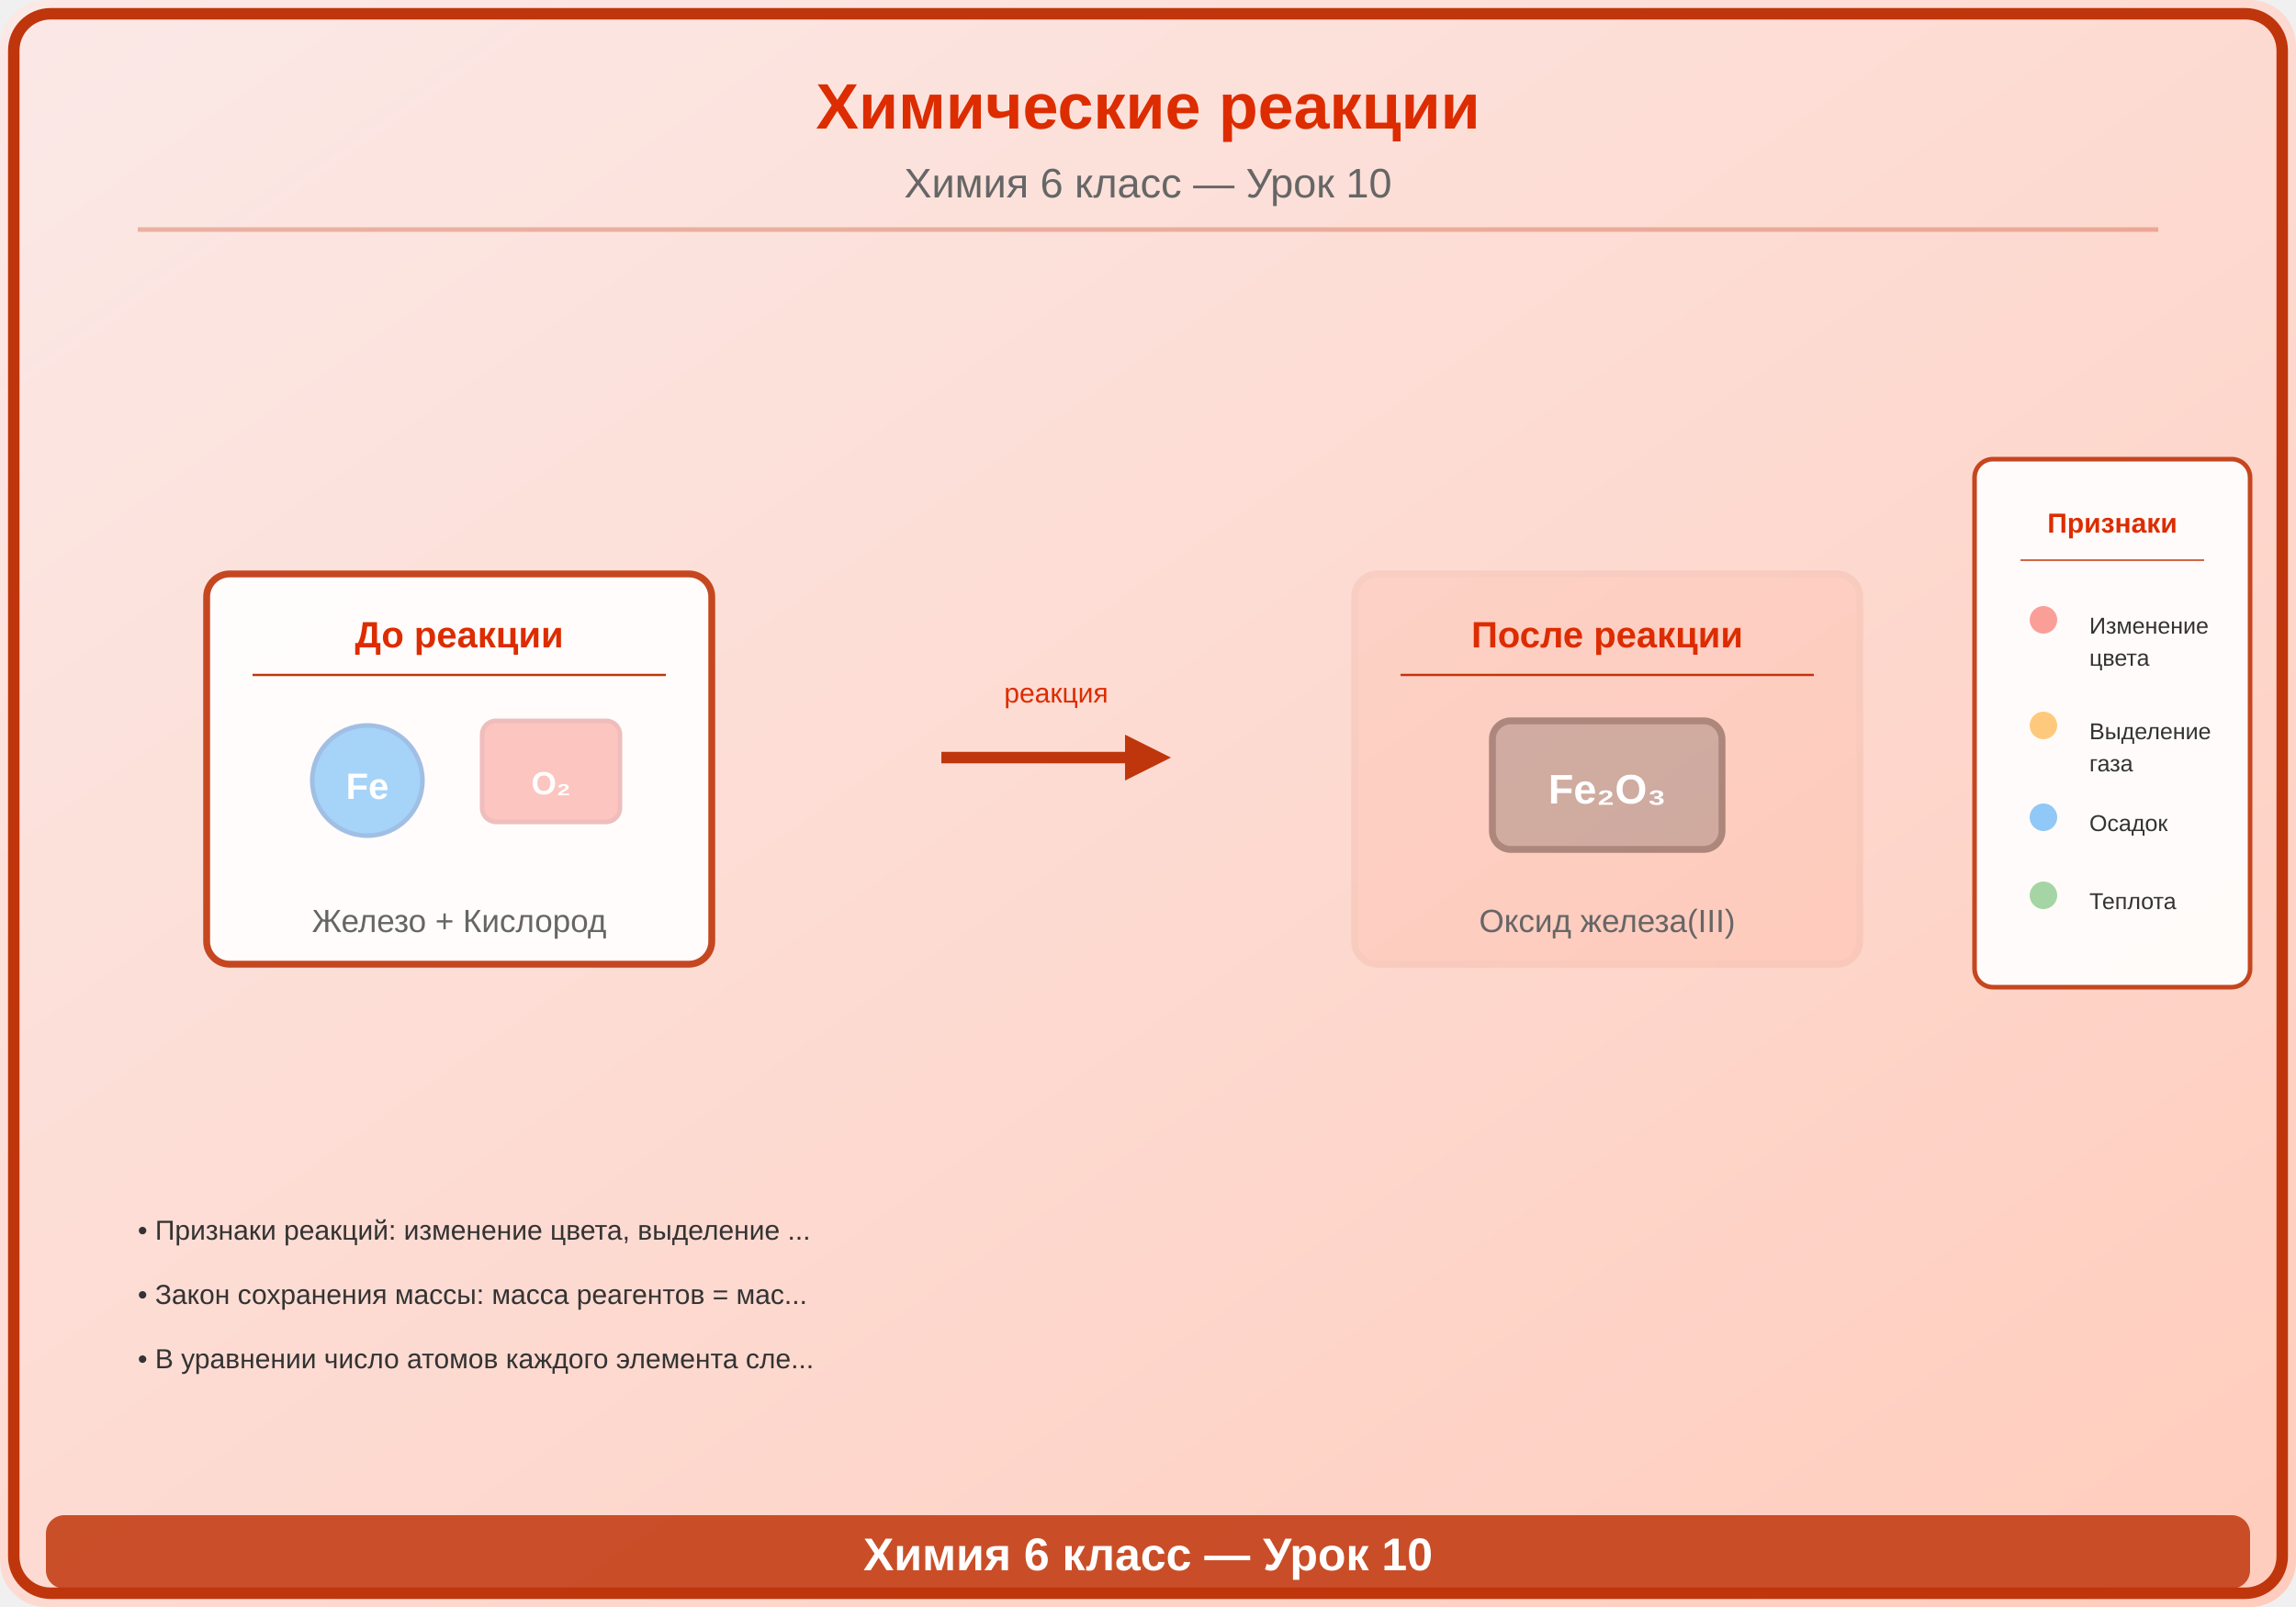
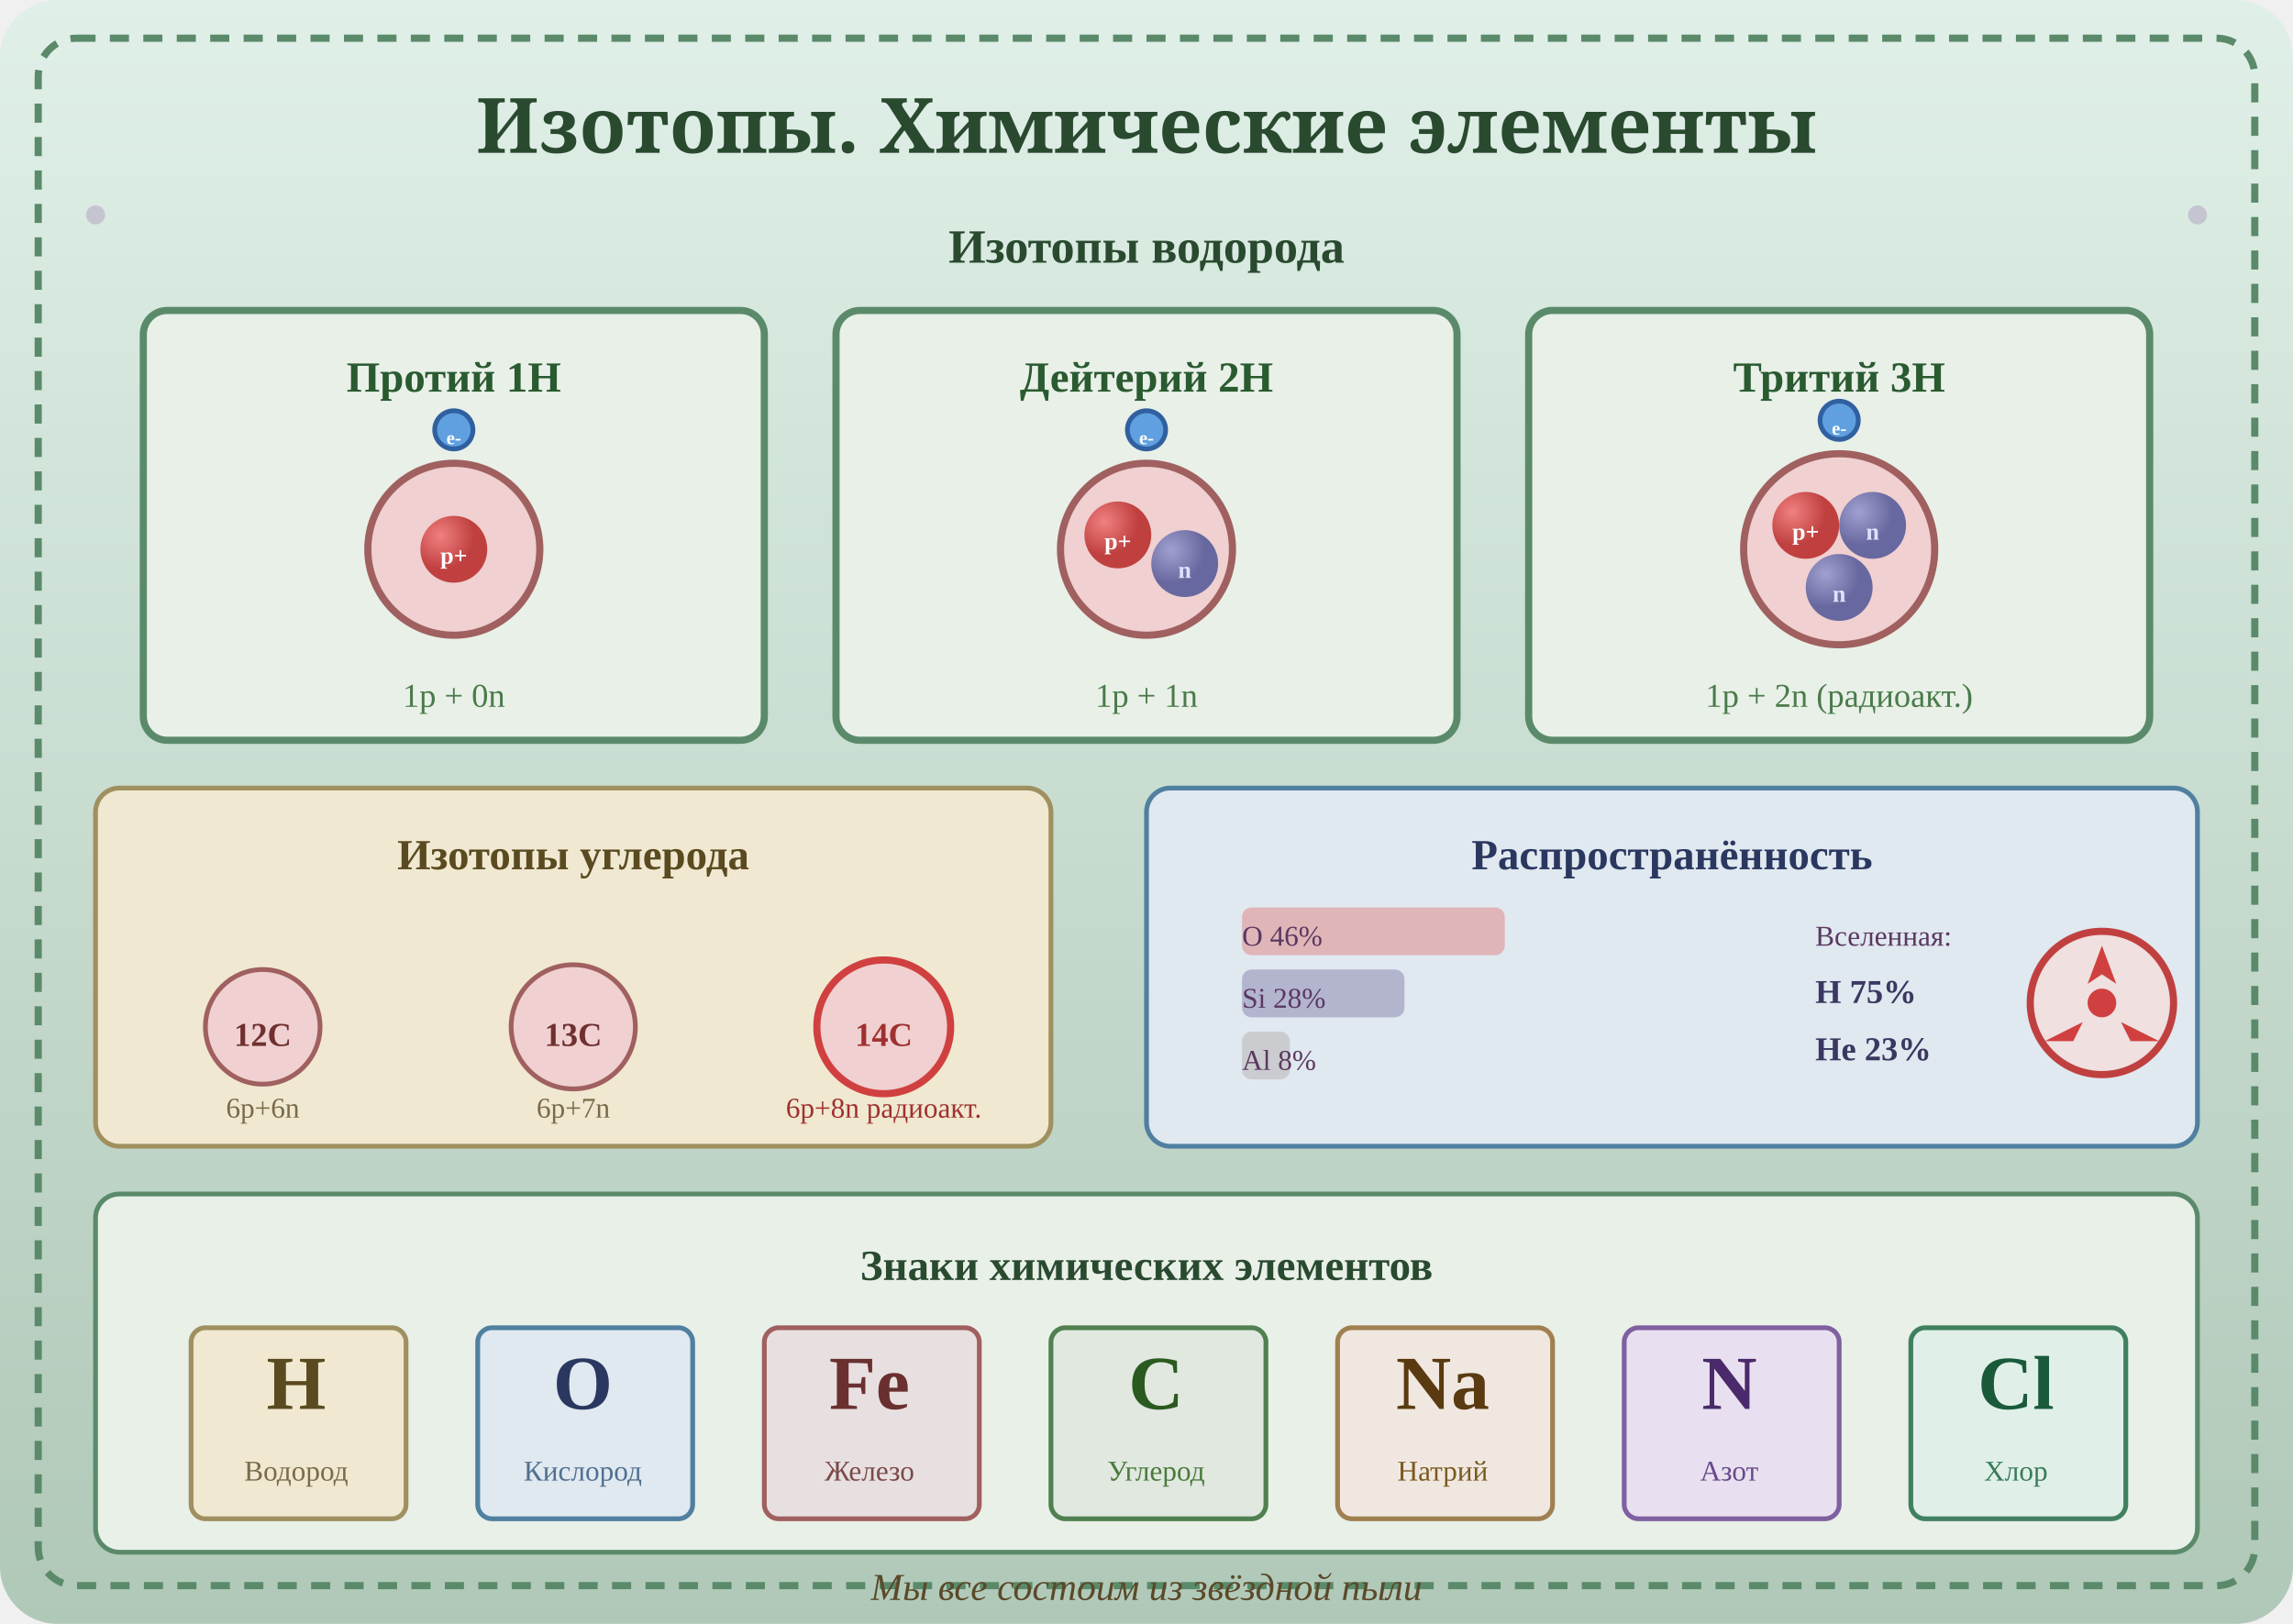
- <svg xmlns="http://www.w3.org/2000/svg" viewBox="0 0 500 350">
+ <svg xmlns="http://www.w3.org/2000/svg" viewBox="0 0 480 340">
  <defs>
-     <linearGradient id="bg" x1="0" y1="0" x2="1" y2="1">
-       <stop offset="0%" stop-color="#FBE9E7" />
-       <stop offset="100%" stop-color="#FFCCBC" />
+     <linearGradient id="bg10" x1="0" y1="0" x2="0" y2="1">
+       <stop offset="0%" stop-color="#e0f0e8" />
+       <stop offset="100%" stop-color="#b0c8b8" />
    </linearGradient>
+     <radialGradient id="protonG" cx="0.3" cy="0.3" r="0.5">
+       <stop offset="0%" stop-color="#f08080" />
+       <stop offset="100%" stop-color="#c04040" />
+     </radialGradient>
+     <radialGradient id="neutronG" cx="0.3" cy="0.3" r="0.5">
+       <stop offset="0%" stop-color="#a0a0d0" />
+       <stop offset="100%" stop-color="#6868a0" />
+     </radialGradient>
  </defs>
-   <rect width="500" height="350" fill="url(#bg)" rx="10" />
-   <rect x="3" y="3" width="494" height="344" rx="8" fill="none" stroke="#BF360C" stroke-width="2.5" />
-   <text x="250" y="28" font-family="Arial,sans-serif" font-size="14" font-weight="bold" fill="#DD2C00" text-anchor="middle">Химические реакции</text>
-   <text x="250" y="43" font-family="Arial,sans-serif" font-size="9" fill="#666" text-anchor="middle">Химия 6 класс — Урок 10</text>
-   <line x1="30" y1="50" x2="470" y2="50" stroke="#BF360C" stroke-width="1" opacity="0.3" />
-   <g transform="translate(100,165)">
-     <rect x="-55" y="-40" width="110" height="85" rx="5" fill="white" opacity="0.9" stroke="#BF360C" stroke-width="1.5" />
-     <text x="0" y="-24" font-family="Arial,sans-serif" font-size="8" fill="#DD2C00" text-anchor="middle" font-weight="bold">До реакции</text>
-     <line x1="-45" y1="-18" x2="45" y2="-18" stroke="#BF360C" stroke-width="0.5" />
-     <circle cx="-20" cy="5" r="12" fill="#2196F3" opacity="0.4" stroke="#1565C0" stroke-width="1" />
-     <text x="-20" y="9" font-family="Arial,sans-serif" font-size="8" fill="white" text-anchor="middle" font-weight="bold">Fe</text>
-     <rect x="5" y="-8" width="30" height="22" rx="3" fill="#F44336" opacity="0.3" stroke="#C62828" stroke-width="1" />
-     <text x="20" y="8" font-family="Arial,sans-serif" font-size="7" fill="white" text-anchor="middle" font-weight="bold">O₂</text>
-     <text x="0" y="38" font-family="Arial,sans-serif" font-size="7" fill="#666" text-anchor="middle">Железо + Кислород</text>
-   </g>
-   <g transform="translate(220,165)">
-     <line x1="-15" y1="0" x2="25" y2="0" stroke="#BF360C" stroke-width="2.5" />
-     <polygon points="25,-5 35,0 25,5" fill="#BF360C" />
-     <text x="10" y="-12" font-family="Arial,sans-serif" font-size="6" fill="#DD2C00" text-anchor="middle">реакция</text>
-   </g>
-   <g transform="translate(350,165)">
-     <rect x="-55" y="-40" width="110" height="85" rx="5" fill="#FF5722" opacity="0.08" stroke="#BF360C" stroke-width="1.5" />
-     <text x="0" y="-24" font-family="Arial,sans-serif" font-size="8" fill="#DD2C00" text-anchor="middle" font-weight="bold">После реакции</text>
-     <line x1="-45" y1="-18" x2="45" y2="-18" stroke="#BF360C" stroke-width="0.5" />
-     <rect x="-25" y="-8" width="50" height="28" rx="4" fill="#A1887F" opacity="0.5" stroke="#5D4037" stroke-width="1.5" />
-     <text x="0" y="10" font-family="Arial,sans-serif" font-size="9" fill="white" text-anchor="middle" font-weight="bold">Fe₂O₃</text>
-     <text x="0" y="38" font-family="Arial,sans-serif" font-size="7" fill="#666" text-anchor="middle">Оксид железа(III)</text>
-   </g>
-   <g transform="translate(460,150)">
-     <rect x="-30" y="-50" width="60" height="115" rx="4" fill="white" opacity="0.9" stroke="#BF360C" stroke-width="1" />
-     <text x="0" y="-34" font-family="Arial,sans-serif" font-size="6" fill="#DD2C00" text-anchor="middle" font-weight="bold">Признаки</text>
-     <line x1="-20" y1="-28" x2="20" y2="-28" stroke="#BF360C" stroke-width="0.3" />
-     <circle cx="-15" cy="-15" r="3" fill="#F44336" opacity="0.5" />
-     <text x="-5" y="-12" font-family="Arial,sans-serif" font-size="5" fill="#333">Изменение</text>
-     <text x="-5" y="-5" font-family="Arial,sans-serif" font-size="5" fill="#333">цвета</text>
-     <circle cx="-15" cy="8" r="3" fill="#FF9800" opacity="0.5" />
-     <text x="-5" y="11" font-family="Arial,sans-serif" font-size="5" fill="#333">Выделение</text>
-     <text x="-5" y="18" font-family="Arial,sans-serif" font-size="5" fill="#333">газа</text>
-     <circle cx="-15" cy="28" r="3" fill="#2196F3" opacity="0.5" />
-     <text x="-5" y="31" font-family="Arial,sans-serif" font-size="5" fill="#333">Осадок</text>
-     <circle cx="-15" cy="45" r="3" fill="#4CAF50" opacity="0.5" />
-     <text x="-5" y="48" font-family="Arial,sans-serif" font-size="5" fill="#333">Теплота</text>
-   </g>
-   <text x="30" y="270" font-family="Arial,sans-serif" font-size="6" fill="#333">• Признаки реакций: изменение цвета, выделение ...</text>
-   <text x="30" y="284" font-family="Arial,sans-serif" font-size="6" fill="#333">• Закон сохранения массы: масса реагентов = мас...</text>
-   <text x="30" y="298" font-family="Arial,sans-serif" font-size="6" fill="#333">• В уравнении число атомов каждого элемента сле...</text>
-   <rect x="10" y="330" width="480" height="16" rx="4" fill="#BF360C" opacity="0.85" />
-   <text x="250" y="342" font-family="Arial,sans-serif" font-size="10" text-anchor="middle" fill="white" font-weight="bold">Химия 6 класс — Урок 10</text>
+   <rect width="480" height="340" fill="url(#bg10)" rx="12" />
+   <rect x="8" y="8" width="464" height="324" fill="none" stroke="#5a8a6a" stroke-width="1.5" rx="8" stroke-dasharray="4,3" />
+   <text x="240" y="32" text-anchor="middle" font-size="16" font-weight="bold" fill="#2a4a30" font-family="serif">Изотопы. Химические элементы</text>
+   <text x="240" y="55" text-anchor="middle" font-size="10" font-weight="bold" fill="#2a4a30">Изотопы водорода</text>
+   <rect x="30" y="65" width="130" height="90" rx="5" fill="#e8f0e8" stroke="#5a8a6a" stroke-width="1.5" />
+   <text x="95" y="82" text-anchor="middle" font-size="9" font-weight="bold" fill="#2a5a30">Протий 1H</text>
+   <circle cx="95" cy="115" r="18" fill="#f0d0d0" stroke="#a06060" stroke-width="1.5" />
+   <circle cx="95" cy="115" r="7" fill="url(#protonG)" />
+   <text x="95" y="118" text-anchor="middle" font-size="5" fill="#fff" font-weight="bold">p+</text>
+   <circle cx="95" cy="90" r="4" fill="#60a0e0" stroke="#3060a0" stroke-width="1" />
+   <text x="95" y="93" text-anchor="middle" font-size="4" fill="#fff" font-weight="bold">e-</text>
+   <text x="95" y="148" text-anchor="middle" font-size="7" fill="#4a7a4a">1p + 0n</text>
+   <rect x="175" y="65" width="130" height="90" rx="5" fill="#e8f0e8" stroke="#5a8a6a" stroke-width="1.5" />
+   <text x="240" y="82" text-anchor="middle" font-size="9" font-weight="bold" fill="#2a5a30">Дейтерий 2H</text>
+   <circle cx="240" cy="115" r="18" fill="#f0d0d0" stroke="#a06060" stroke-width="1.5" />
+   <circle cx="234" cy="112" r="7" fill="url(#protonG)" />
+   <text x="234" y="115" text-anchor="middle" font-size="5" fill="#fff" font-weight="bold">p+</text>
+   <circle cx="248" cy="118" r="7" fill="url(#neutronG)" />
+   <text x="248" y="121" text-anchor="middle" font-size="5" fill="#e0e0ff" font-weight="bold">n</text>
+   <circle cx="240" cy="90" r="4" fill="#60a0e0" stroke="#3060a0" stroke-width="1" />
+   <text x="240" y="93" text-anchor="middle" font-size="4" fill="#fff" font-weight="bold">e-</text>
+   <text x="240" y="148" text-anchor="middle" font-size="7" fill="#4a7a4a">1p + 1n</text>
+   <rect x="320" y="65" width="130" height="90" rx="5" fill="#e8f0e8" stroke="#5a8a6a" stroke-width="1.5" />
+   <text x="385" y="82" text-anchor="middle" font-size="9" font-weight="bold" fill="#2a5a30">Тритий 3H</text>
+   <circle cx="385" cy="115" r="20" fill="#f0d0d0" stroke="#a06060" stroke-width="1.5" />
+   <circle cx="378" cy="110" r="7" fill="url(#protonG)" />
+   <text x="378" y="113" text-anchor="middle" font-size="5" fill="#fff" font-weight="bold">p+</text>
+   <circle cx="392" cy="110" r="7" fill="url(#neutronG)" />
+   <text x="392" y="113" text-anchor="middle" font-size="5" fill="#e0e0ff" font-weight="bold">n</text>
+   <circle cx="385" cy="123" r="7" fill="url(#neutronG)" />
+   <text x="385" y="126" text-anchor="middle" font-size="5" fill="#e0e0ff" font-weight="bold">n</text>
+   <circle cx="385" cy="88" r="4" fill="#60a0e0" stroke="#3060a0" stroke-width="1" />
+   <text x="385" y="91" text-anchor="middle" font-size="4" fill="#fff" font-weight="bold">e-</text>
+   <text x="385" y="148" text-anchor="middle" font-size="7" fill="#4a7a4a">1p + 2n (радиоакт.)</text>
+   <rect x="20" y="165" width="200" height="75" rx="5" fill="#f0e8d0" stroke="#a09060" stroke-width="1" />
+   <text x="120" y="182" text-anchor="middle" font-size="9" font-weight="bold" fill="#5a4a20">Изотопы углерода</text>
+   <circle cx="55" cy="215" r="12" fill="#f0d0d0" stroke="#a06060" stroke-width="1" />
+   <text x="55" y="219" text-anchor="middle" font-size="7" font-weight="bold" fill="#703030">12C</text>
+   <text x="55" y="234" text-anchor="middle" font-size="6" fill="#7a6a4a">6p+6n</text>
+   <circle cx="120" cy="215" r="13" fill="#f0d0d0" stroke="#a06060" stroke-width="1" />
+   <text x="120" y="219" text-anchor="middle" font-size="7" font-weight="bold" fill="#703030">13C</text>
+   <text x="120" y="234" text-anchor="middle" font-size="6" fill="#7a6a4a">6p+7n</text>
+   <circle cx="185" cy="215" r="14" fill="#f0d0d0" stroke="#d04040" stroke-width="1.5" />
+   <text x="185" y="219" text-anchor="middle" font-size="7" font-weight="bold" fill="#a03030">14C</text>
+   <text x="185" y="234" text-anchor="middle" font-size="6" fill="#a03030">6p+8n радиоакт.</text>
+   <rect x="240" y="165" width="220" height="75" rx="5" fill="#e0e8f0" stroke="#5080a0" stroke-width="1" />
+   <text x="350" y="182" text-anchor="middle" font-size="9" font-weight="bold" fill="#2a3860">Распространённость</text>
+   <rect x="260" y="190" width="55" height="10" rx="2" fill="#e0a0a0" opacity="0.7" />
+   <text x="260" y="198" font-size="6" fill="#5a3860">O 46%</text>
+   <rect x="260" y="203" width="34" height="10" rx="2" fill="#a0a0c0" opacity="0.7" />
+   <text x="260" y="211" font-size="6" fill="#5a3860">Si 28%</text>
+   <rect x="260" y="216" width="10" height="10" rx="2" fill="#c0c0c0" opacity="0.7" />
+   <text x="260" y="224" font-size="6" fill="#5a3860">Al 8%</text>
+   <text x="380" y="198" font-size="6" fill="#5a3860">Вселенная:</text>
+   <text x="380" y="210" font-size="7" fill="#3a3860" font-weight="bold">H 75%</text>
+   <text x="380" y="222" font-size="7" fill="#3a3860" font-weight="bold">He 23%</text>
+   <circle cx="440" cy="210" r="15" fill="#f0e0e0" stroke="#c04040" stroke-width="1.5" />
+   <path d="M440,198 L443,206 L440,204 L437,206 Z" fill="#d04040" />
+   <path d="M428,218 L436,214 L434,218 Z" fill="#d04040" />
+   <path d="M452,218 L444,214 L446,218 Z" fill="#d04040" />
+   <circle cx="440" cy="210" r="3" fill="#d04040" />
+   <rect x="20" y="250" width="440" height="75" rx="5" fill="#e8f0e8" stroke="#5a8a6a" stroke-width="1" />
+   <text x="240" y="268" text-anchor="middle" font-size="9" font-weight="bold" fill="#2a4a30">Знаки химических элементов</text>
+   <rect x="40" y="278" width="45" height="40" rx="3" fill="#f0e8d0" stroke="#a09060" stroke-width="1" />
+   <text x="62" y="295" text-anchor="middle" font-size="16" font-weight="bold" fill="#5a4a20">H</text>
+   <text x="62" y="310" text-anchor="middle" font-size="6" fill="#7a6a4a">Водород</text>
+   <rect x="100" y="278" width="45" height="40" rx="3" fill="#e0e8f0" stroke="#5080a0" stroke-width="1" />
+   <text x="122" y="295" text-anchor="middle" font-size="16" font-weight="bold" fill="#2a3860">O</text>
+   <text x="122" y="310" text-anchor="middle" font-size="6" fill="#507090">Кислород</text>
+   <rect x="160" y="278" width="45" height="40" rx="3" fill="#e8e0e0" stroke="#a06060" stroke-width="1" />
+   <text x="182" y="295" text-anchor="middle" font-size="16" font-weight="bold" fill="#6a3030">Fe</text>
+   <text x="182" y="310" text-anchor="middle" font-size="6" fill="#7a4a4a">Железо</text>
+   <rect x="220" y="278" width="45" height="40" rx="3" fill="#e0e8e0" stroke="#508050" stroke-width="1" />
+   <text x="242" y="295" text-anchor="middle" font-size="16" font-weight="bold" fill="#2a5a20">C</text>
+   <text x="242" y="310" text-anchor="middle" font-size="6" fill="#4a7a3a">Углерод</text>
+   <rect x="280" y="278" width="45" height="40" rx="3" fill="#f0e8e0" stroke="#a08050" stroke-width="1" />
+   <text x="302" y="295" text-anchor="middle" font-size="16" font-weight="bold" fill="#5a3a10">Na</text>
+   <text x="302" y="310" text-anchor="middle" font-size="6" fill="#7a5a20">Натрий</text>
+   <rect x="340" y="278" width="45" height="40" rx="3" fill="#e8e0f0" stroke="#8060a0" stroke-width="1" />
+   <text x="362" y="295" text-anchor="middle" font-size="16" font-weight="bold" fill="#4a2a6a">N</text>
+   <text x="362" y="310" text-anchor="middle" font-size="6" fill="#6a4a8a">Азот</text>
+   <rect x="400" y="278" width="45" height="40" rx="3" fill="#e0f0e8" stroke="#408060" stroke-width="1" />
+   <text x="422" y="295" text-anchor="middle" font-size="16" font-weight="bold" fill="#1a5a3a">Cl</text>
+   <text x="422" y="310" text-anchor="middle" font-size="6" fill="#3a7a5a">Хлор</text>
+   <text x="240" y="335" text-anchor="middle" font-size="8" fill="#5a4a2a" font-style="italic">Мы все состоим из звёздной пыли</text>
+   <circle cx="460" cy="45" r="2" fill="#b0a0c0" opacity="0.5" />
+   <circle cx="20" cy="45" r="2" fill="#b0a0c0" opacity="0.5" />
</svg>
